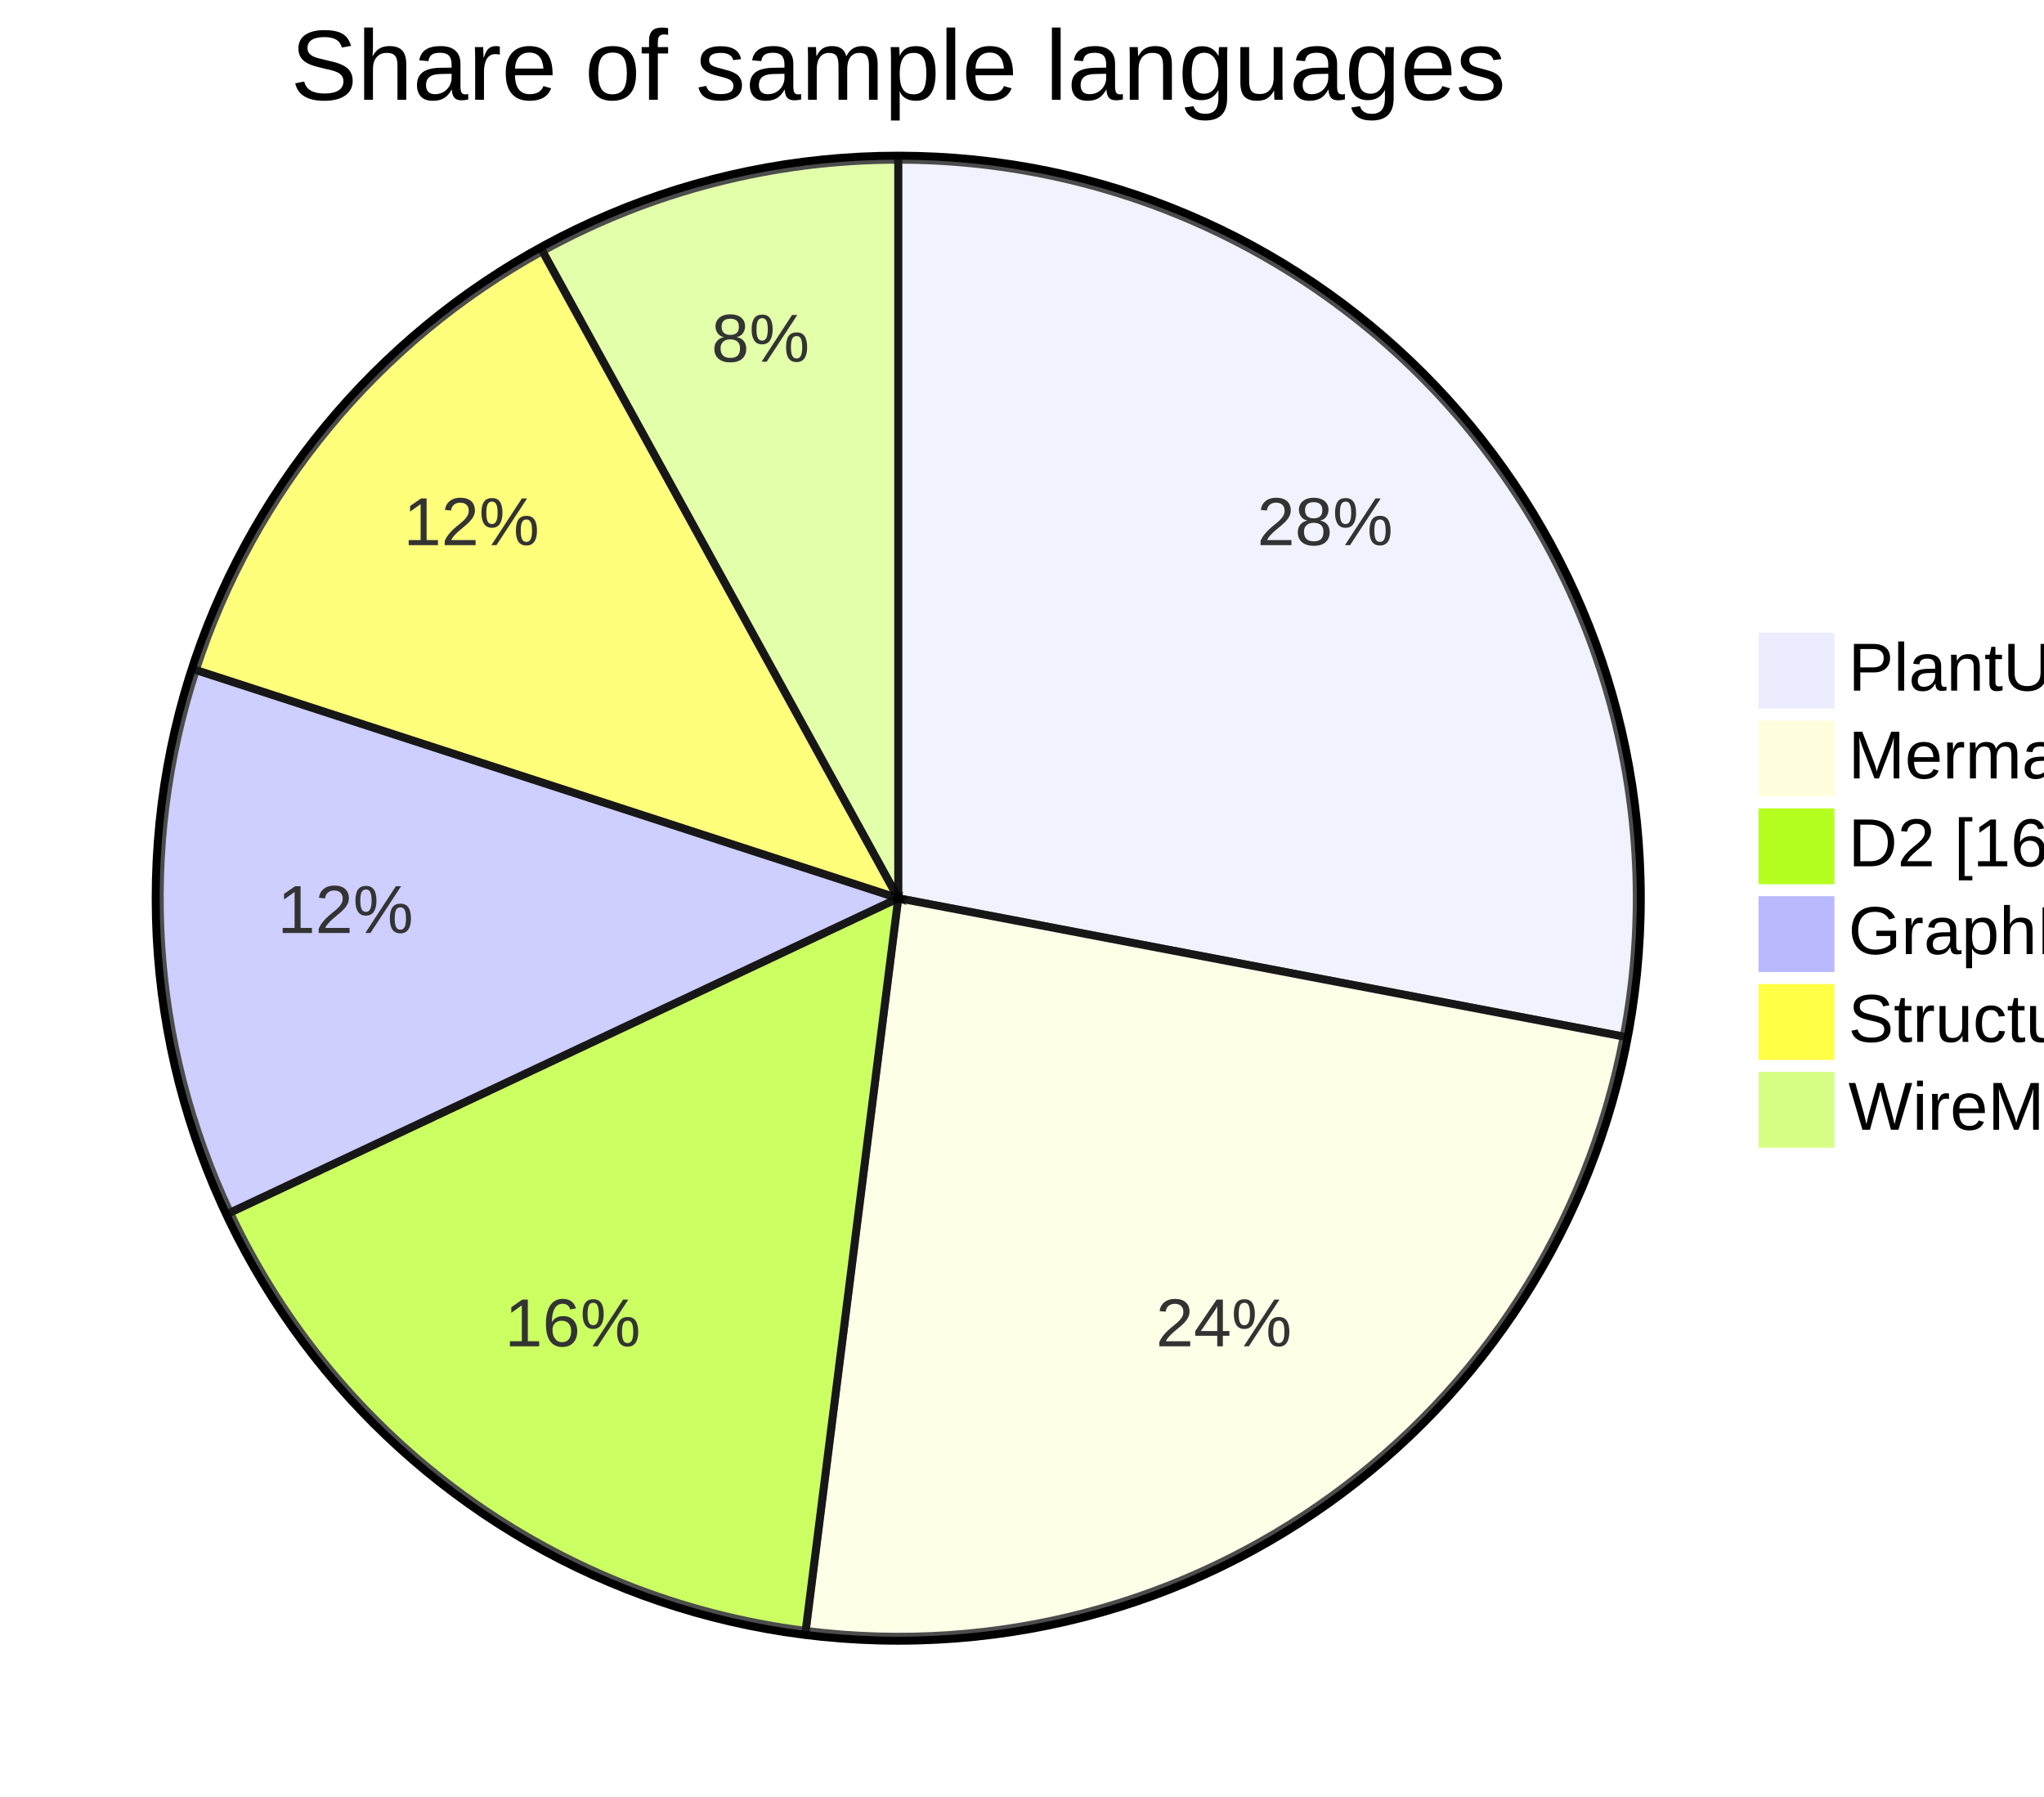
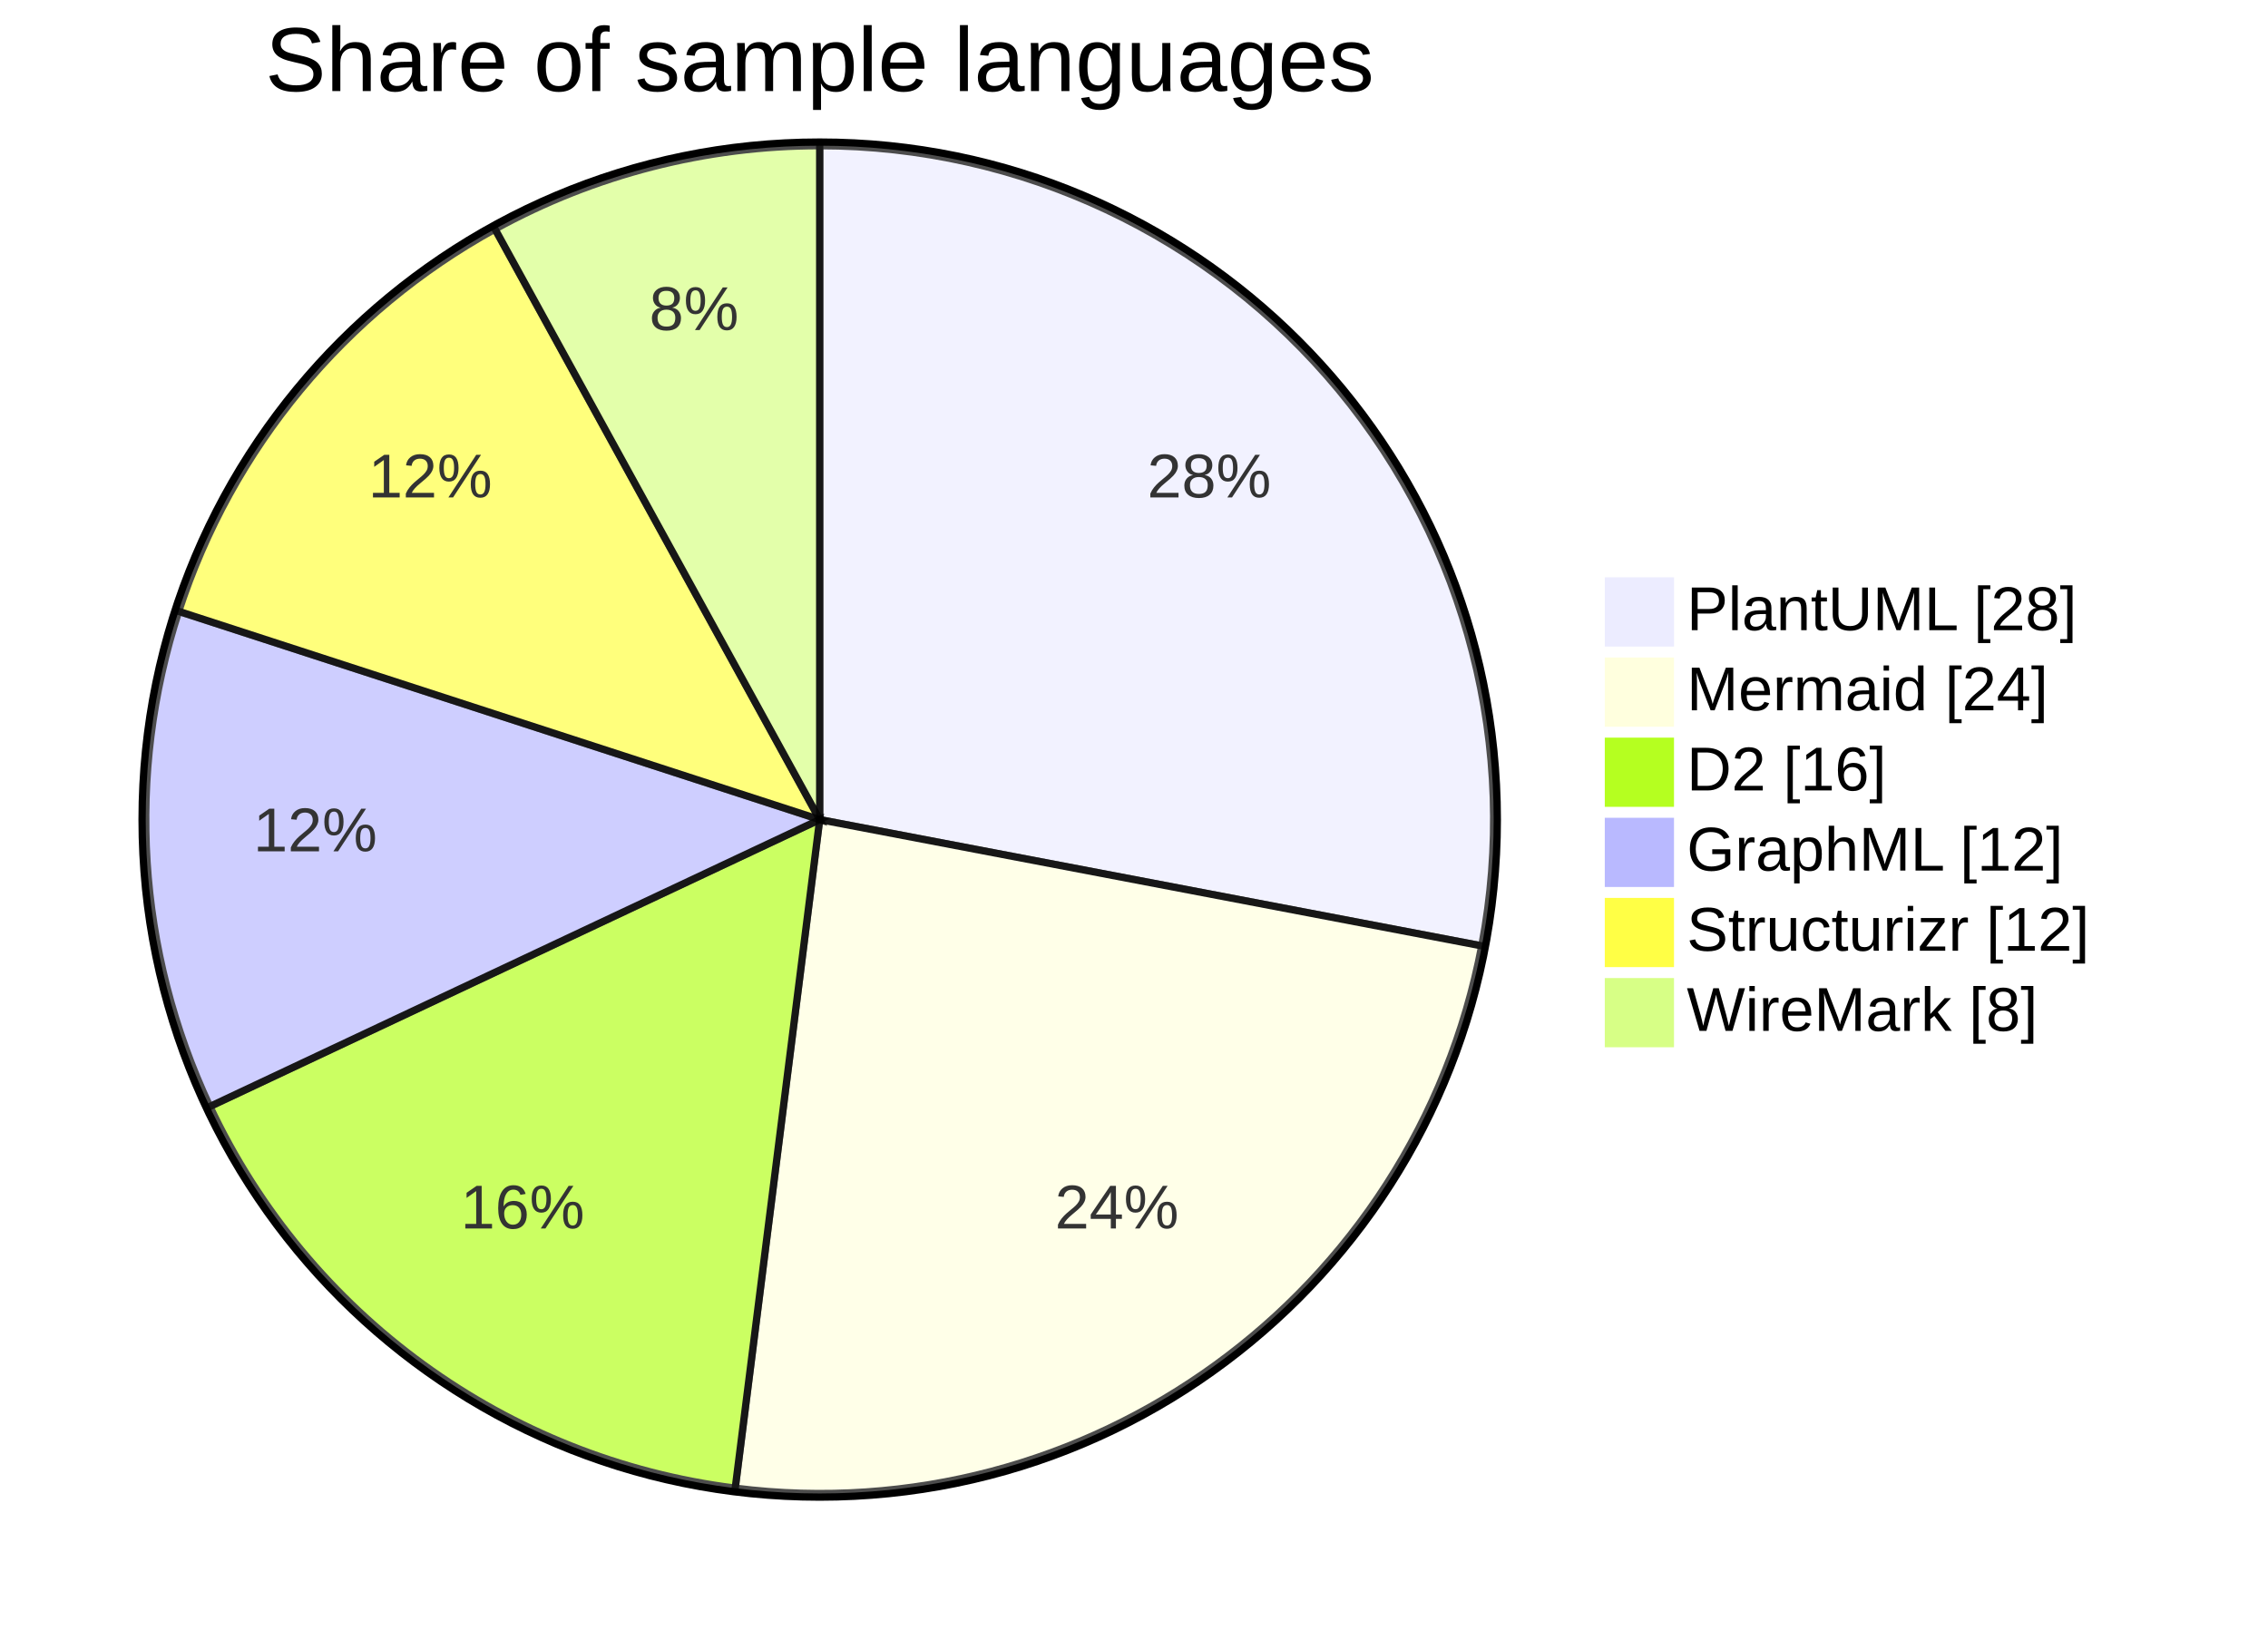
- <svg xmlns="http://www.w3.org/2000/svg" id="mermaid-render-20" width="100%" viewBox="0 0 512 450" style="max-width: 512px;" role="graphics-document document" aria-roledescription="pie">
-   <style>#mermaid-render-20{font-family:"trebuchet ms",verdana,arial,sans-serif;font-size:16px;fill:#333;}@keyframes edge-animation-frame{from{stroke-dashoffset:0;}}@keyframes dash{to{stroke-dashoffset:0;}}#mermaid-render-20 .edge-animation-slow{stroke-dasharray:9,5!important;stroke-dashoffset:900;animation:dash 50s linear infinite;stroke-linecap:round;}#mermaid-render-20 .edge-animation-fast{stroke-dasharray:9,5!important;stroke-dashoffset:900;animation:dash 20s linear infinite;stroke-linecap:round;}#mermaid-render-20 .error-icon{fill:#552222;}#mermaid-render-20 .error-text{fill:#552222;stroke:#552222;}#mermaid-render-20 .edge-thickness-normal{stroke-width:1px;}#mermaid-render-20 .edge-thickness-thick{stroke-width:3.5px;}#mermaid-render-20 .edge-pattern-solid{stroke-dasharray:0;}#mermaid-render-20 .edge-thickness-invisible{stroke-width:0;fill:none;}#mermaid-render-20 .edge-pattern-dashed{stroke-dasharray:3;}#mermaid-render-20 .edge-pattern-dotted{stroke-dasharray:2;}#mermaid-render-20 .marker{fill:#333333;stroke:#333333;}#mermaid-render-20 .marker.cross{stroke:#333333;}#mermaid-render-20 svg{font-family:"trebuchet ms",verdana,arial,sans-serif;font-size:16px;}#mermaid-render-20 p{margin:0;}#mermaid-render-20 .pieCircle{stroke:black;stroke-width:2px;opacity:0.7;}#mermaid-render-20 .pieCircle.highlighted{scale:1.05;opacity:1;}#mermaid-render-20 .pieCircle.highlightedOnHover:hover{transition-duration:250ms;scale:1.05;opacity:1;}#mermaid-render-20 .pieOuterCircle{stroke:black;stroke-width:2px;fill:none;}#mermaid-render-20 .pieTitleText{text-anchor:middle;font-size:25px;fill:black;font-family:"trebuchet ms",verdana,arial,sans-serif;}#mermaid-render-20 .slice{font-family:"trebuchet ms",verdana,arial,sans-serif;fill:#333;font-size:17px;}#mermaid-render-20 .legend text{fill:black;font-family:"trebuchet ms",verdana,arial,sans-serif;font-size:17px;}#mermaid-render-20 .node .neo-node{stroke:#9370DB;}#mermaid-render-20 [data-look="neo"].node rect,#mermaid-render-20 [data-look="neo"].cluster rect,#mermaid-render-20 [data-look="neo"].node polygon{stroke:#9370DB;filter:drop-shadow(1px 2px 2px rgba(185, 185, 185, 1));}#mermaid-render-20 [data-look="neo"].swimlane.cluster rect{filter:none;}#mermaid-render-20 [data-look="neo"].node path{stroke:#9370DB;stroke-width:1px;}#mermaid-render-20 [data-look="neo"].node .outer-path{filter:drop-shadow(1px 2px 2px rgba(185, 185, 185, 1));}#mermaid-render-20 [data-look="neo"].node .neo-line path{stroke:#9370DB;filter:none;}#mermaid-render-20 [data-look="neo"].node circle{stroke:#9370DB;filter:drop-shadow(1px 2px 2px rgba(185, 185, 185, 1));}#mermaid-render-20 [data-look="neo"].node circle .state-start{fill:#000000;}#mermaid-render-20 [data-look="neo"].icon-shape .icon{fill:#9370DB;filter:drop-shadow(1px 2px 2px rgba(185, 185, 185, 1));}#mermaid-render-20 [data-look="neo"].icon-shape .icon-neo path{stroke:#9370DB;filter:drop-shadow(1px 2px 2px rgba(185, 185, 185, 1));}#mermaid-render-20 :root{--mermaid-font-family:"trebuchet ms",verdana,arial,sans-serif;}</style>
+ <svg xmlns="http://www.w3.org/2000/svg" id="mermaid-render-31" width="100%" viewBox="0 0 622.547 450" style="max-width: 622.547px;" role="graphics-document document" aria-roledescription="pie">
+   <style>#mermaid-render-31{font-family:"trebuchet ms",verdana,arial,sans-serif;font-size:16px;fill:#333;}@keyframes edge-animation-frame{from{stroke-dashoffset:0;}}@keyframes dash{to{stroke-dashoffset:0;}}#mermaid-render-31 .edge-animation-slow{stroke-dasharray:9,5!important;stroke-dashoffset:900;animation:dash 50s linear infinite;stroke-linecap:round;}#mermaid-render-31 .edge-animation-fast{stroke-dasharray:9,5!important;stroke-dashoffset:900;animation:dash 20s linear infinite;stroke-linecap:round;}#mermaid-render-31 .error-icon{fill:#552222;}#mermaid-render-31 .error-text{fill:#552222;stroke:#552222;}#mermaid-render-31 .edge-thickness-normal{stroke-width:1px;}#mermaid-render-31 .edge-thickness-thick{stroke-width:3.5px;}#mermaid-render-31 .edge-pattern-solid{stroke-dasharray:0;}#mermaid-render-31 .edge-thickness-invisible{stroke-width:0;fill:none;}#mermaid-render-31 .edge-pattern-dashed{stroke-dasharray:3;}#mermaid-render-31 .edge-pattern-dotted{stroke-dasharray:2;}#mermaid-render-31 .marker{fill:#333333;stroke:#333333;}#mermaid-render-31 .marker.cross{stroke:#333333;}#mermaid-render-31 svg{font-family:"trebuchet ms",verdana,arial,sans-serif;font-size:16px;}#mermaid-render-31 p{margin:0;}#mermaid-render-31 .pieCircle{stroke:black;stroke-width:2px;opacity:0.7;}#mermaid-render-31 .pieCircle.highlighted{scale:1.05;opacity:1;}#mermaid-render-31 .pieCircle.highlightedOnHover:hover{transition-duration:250ms;scale:1.05;opacity:1;}#mermaid-render-31 .pieOuterCircle{stroke:black;stroke-width:2px;fill:none;}#mermaid-render-31 .pieTitleText{text-anchor:middle;font-size:25px;fill:black;font-family:"trebuchet ms",verdana,arial,sans-serif;}#mermaid-render-31 .slice{font-family:"trebuchet ms",verdana,arial,sans-serif;fill:#333;font-size:17px;}#mermaid-render-31 .legend text{fill:black;font-family:"trebuchet ms",verdana,arial,sans-serif;font-size:17px;}#mermaid-render-31 .node .neo-node{stroke:#9370DB;}#mermaid-render-31 [data-look="neo"].node rect,#mermaid-render-31 [data-look="neo"].cluster rect,#mermaid-render-31 [data-look="neo"].node polygon{stroke:#9370DB;filter:drop-shadow(1px 2px 2px rgba(185, 185, 185, 1));}#mermaid-render-31 [data-look="neo"].swimlane.cluster rect{filter:none;}#mermaid-render-31 [data-look="neo"].node path{stroke:#9370DB;stroke-width:1px;}#mermaid-render-31 [data-look="neo"].node .outer-path{filter:drop-shadow(1px 2px 2px rgba(185, 185, 185, 1));}#mermaid-render-31 [data-look="neo"].node .neo-line path{stroke:#9370DB;filter:none;}#mermaid-render-31 [data-look="neo"].node circle{stroke:#9370DB;filter:drop-shadow(1px 2px 2px rgba(185, 185, 185, 1));}#mermaid-render-31 [data-look="neo"].node circle .state-start{fill:#000000;}#mermaid-render-31 [data-look="neo"].icon-shape .icon{fill:#9370DB;filter:drop-shadow(1px 2px 2px rgba(185, 185, 185, 1));}#mermaid-render-31 [data-look="neo"].icon-shape .icon-neo path{stroke:#9370DB;filter:drop-shadow(1px 2px 2px rgba(185, 185, 185, 1));}#mermaid-render-31 :root{--mermaid-font-family:"trebuchet ms",verdana,arial,sans-serif;}</style>
  <g />
  <g transform="translate(225,225)">
    <g>
      <circle cx="0" cy="0" r="186" class="pieOuterCircle" />
      <path d="M0,-185A185,185,0,0,1,181.723,34.666L0,0Z" fill="#ECECFF" class="pieCircle" />
      <path d="M181.723,34.666A185,185,0,0,1,-23.187,183.541L0,0Z" fill="#ffffde" class="pieCircle" />
      <path d="M-23.187,183.541A185,185,0,0,1,-167.393,78.769L0,0Z" fill="hsl(80, 100%, 56.275%)" class="pieCircle" />
      <path d="M-167.393,78.769A185,185,0,0,1,-175.945,-57.168L0,0Z" fill="hsl(240, 100%, 86.275%)" class="pieCircle" />
      <path d="M-175.945,-57.168A185,185,0,0,1,-89.124,-162.117L0,0Z" fill="hsl(60, 100%, 63.529%)" class="pieCircle" />
      <path d="M-89.124,-162.117A185,185,0,0,1,0,-185L0,0Z" fill="hsl(80, 100%, 76.275%)" class="pieCircle" />
-       <text transform="translate(106.9087,-88.44258)" style="text-anchor: middle;" class="slice">28%</text>
-       <text transform="translate(81.5552,112.2511)" style="text-anchor: middle;" class="slice">24%</text>
-       <text transform="translate(-81.5552,112.2511)" style="text-anchor: middle;" class="slice">16%</text>
-       <text transform="translate(-138.4762,8.712185)" style="text-anchor: middle;" class="slice">12%</text>
-       <text transform="translate(-106.9087,-88.44258)" style="text-anchor: middle;" class="slice">12%</text>
-       <text transform="translate(-34.50572,-134.3909)" style="text-anchor: middle;" class="slice">8%</text>
+       <text transform="translate(106.9087,-88.44258)" class="slice" style="text-anchor: middle;">28%</text>
+       <text transform="translate(81.5552,112.2511)" class="slice" style="text-anchor: middle;">24%</text>
+       <text transform="translate(-81.5552,112.2511)" class="slice" style="text-anchor: middle;">16%</text>
+       <text transform="translate(-138.4762,8.712185)" class="slice" style="text-anchor: middle;">12%</text>
+       <text transform="translate(-106.9087,-88.44258)" class="slice" style="text-anchor: middle;">12%</text>
+       <text transform="translate(-34.50572,-134.3909)" class="slice" style="text-anchor: middle;">8%</text>
    </g>
    <text x="0" y="-200" class="pieTitleText">Share of sample languages</text>
    <g class="legend" transform="translate(216,-66)">
      <rect width="18" height="18" style="fill: rgb(236, 236, 255); stroke: rgb(236, 236, 255);" />
      <text x="22" y="14">PlantUML [28]</text>
    </g>
    <g class="legend" transform="translate(216,-44)">
      <rect width="18" height="18" style="fill: rgb(255, 255, 222); stroke: rgb(255, 255, 222);" />
      <text x="22" y="14">Mermaid [24]</text>
    </g>
    <g class="legend" transform="translate(216,-22)">
      <rect width="18" height="18" style="fill: rgb(181, 255, 32); stroke: rgb(181, 255, 32);" />
      <text x="22" y="14">D2 [16]</text>
    </g>
    <g class="legend" transform="translate(216,0)">
      <rect width="18" height="18" style="fill: rgb(185, 185, 255); stroke: rgb(185, 185, 255);" />
      <text x="22" y="14">GraphML [12]</text>
    </g>
    <g class="legend" transform="translate(216,22)">
      <rect width="18" height="18" style="fill: rgb(255, 255, 69); stroke: rgb(255, 255, 69);" />
      <text x="22" y="14">Structurizr [12]</text>
    </g>
    <g class="legend" transform="translate(216,44)">
      <rect width="18" height="18" style="fill: rgb(215, 255, 134); stroke: rgb(215, 255, 134);" />
      <text x="22" y="14">WireMark [8]</text>
    </g>
  </g>
</svg>
